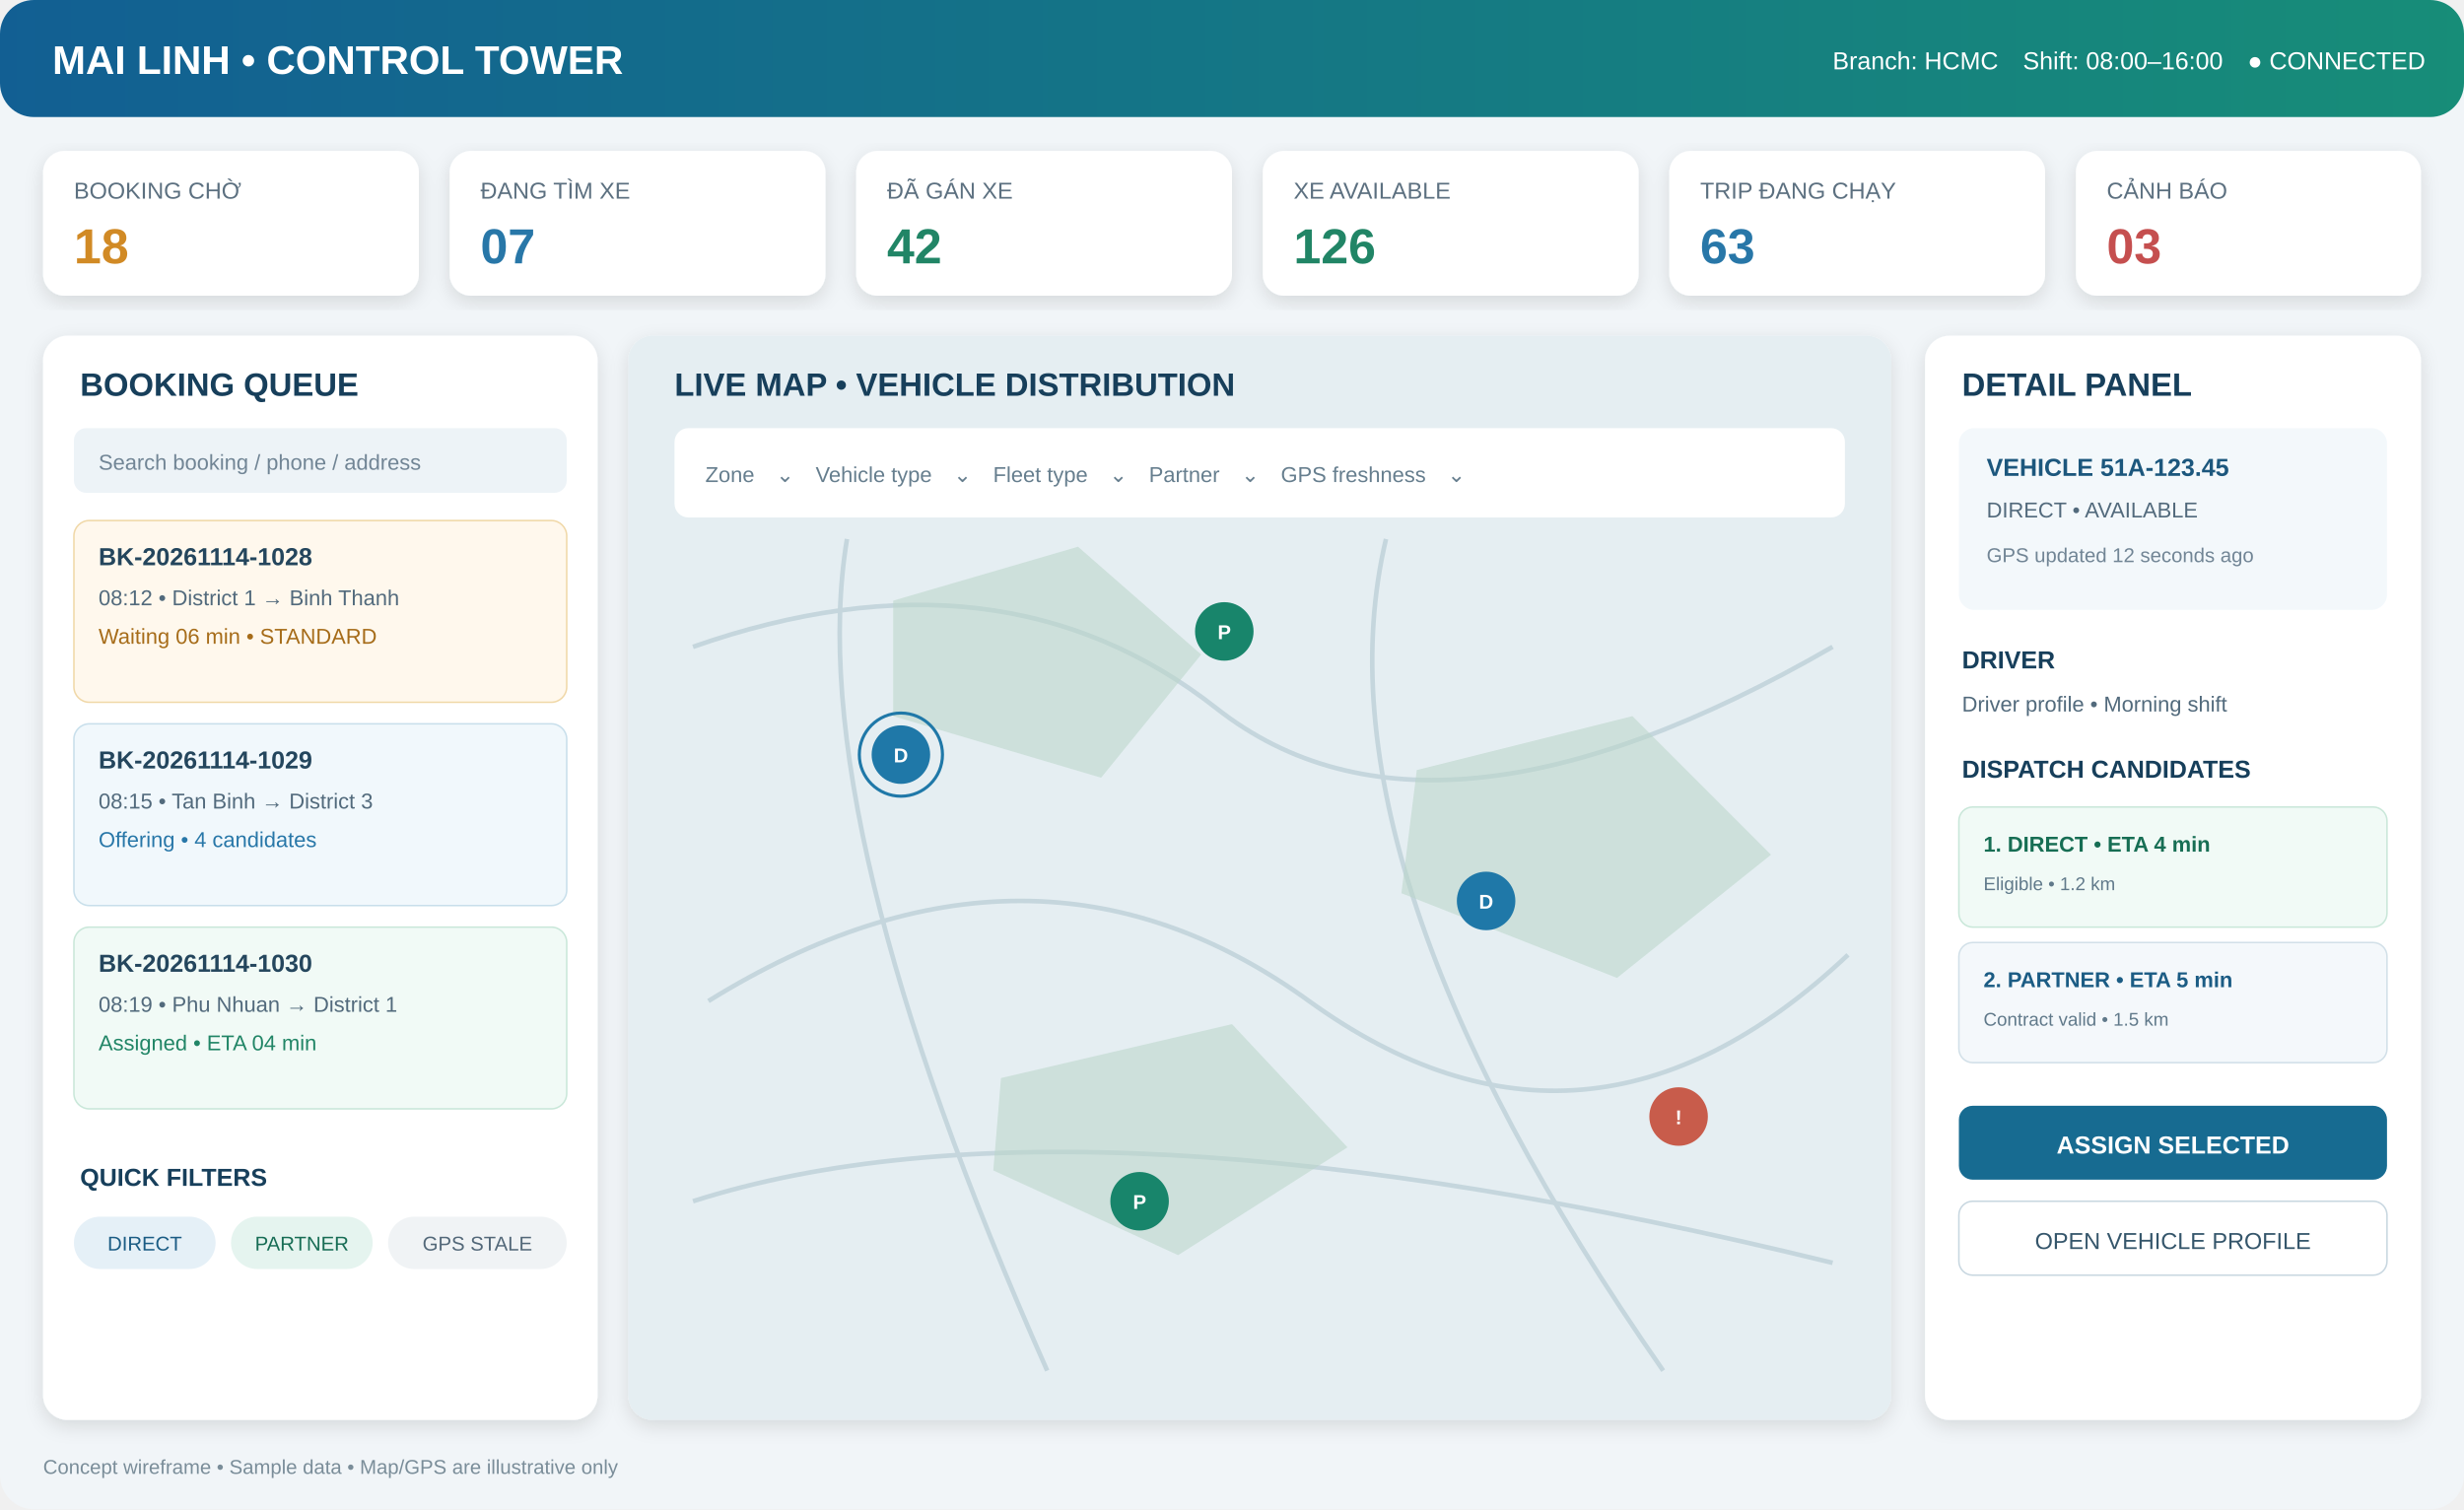
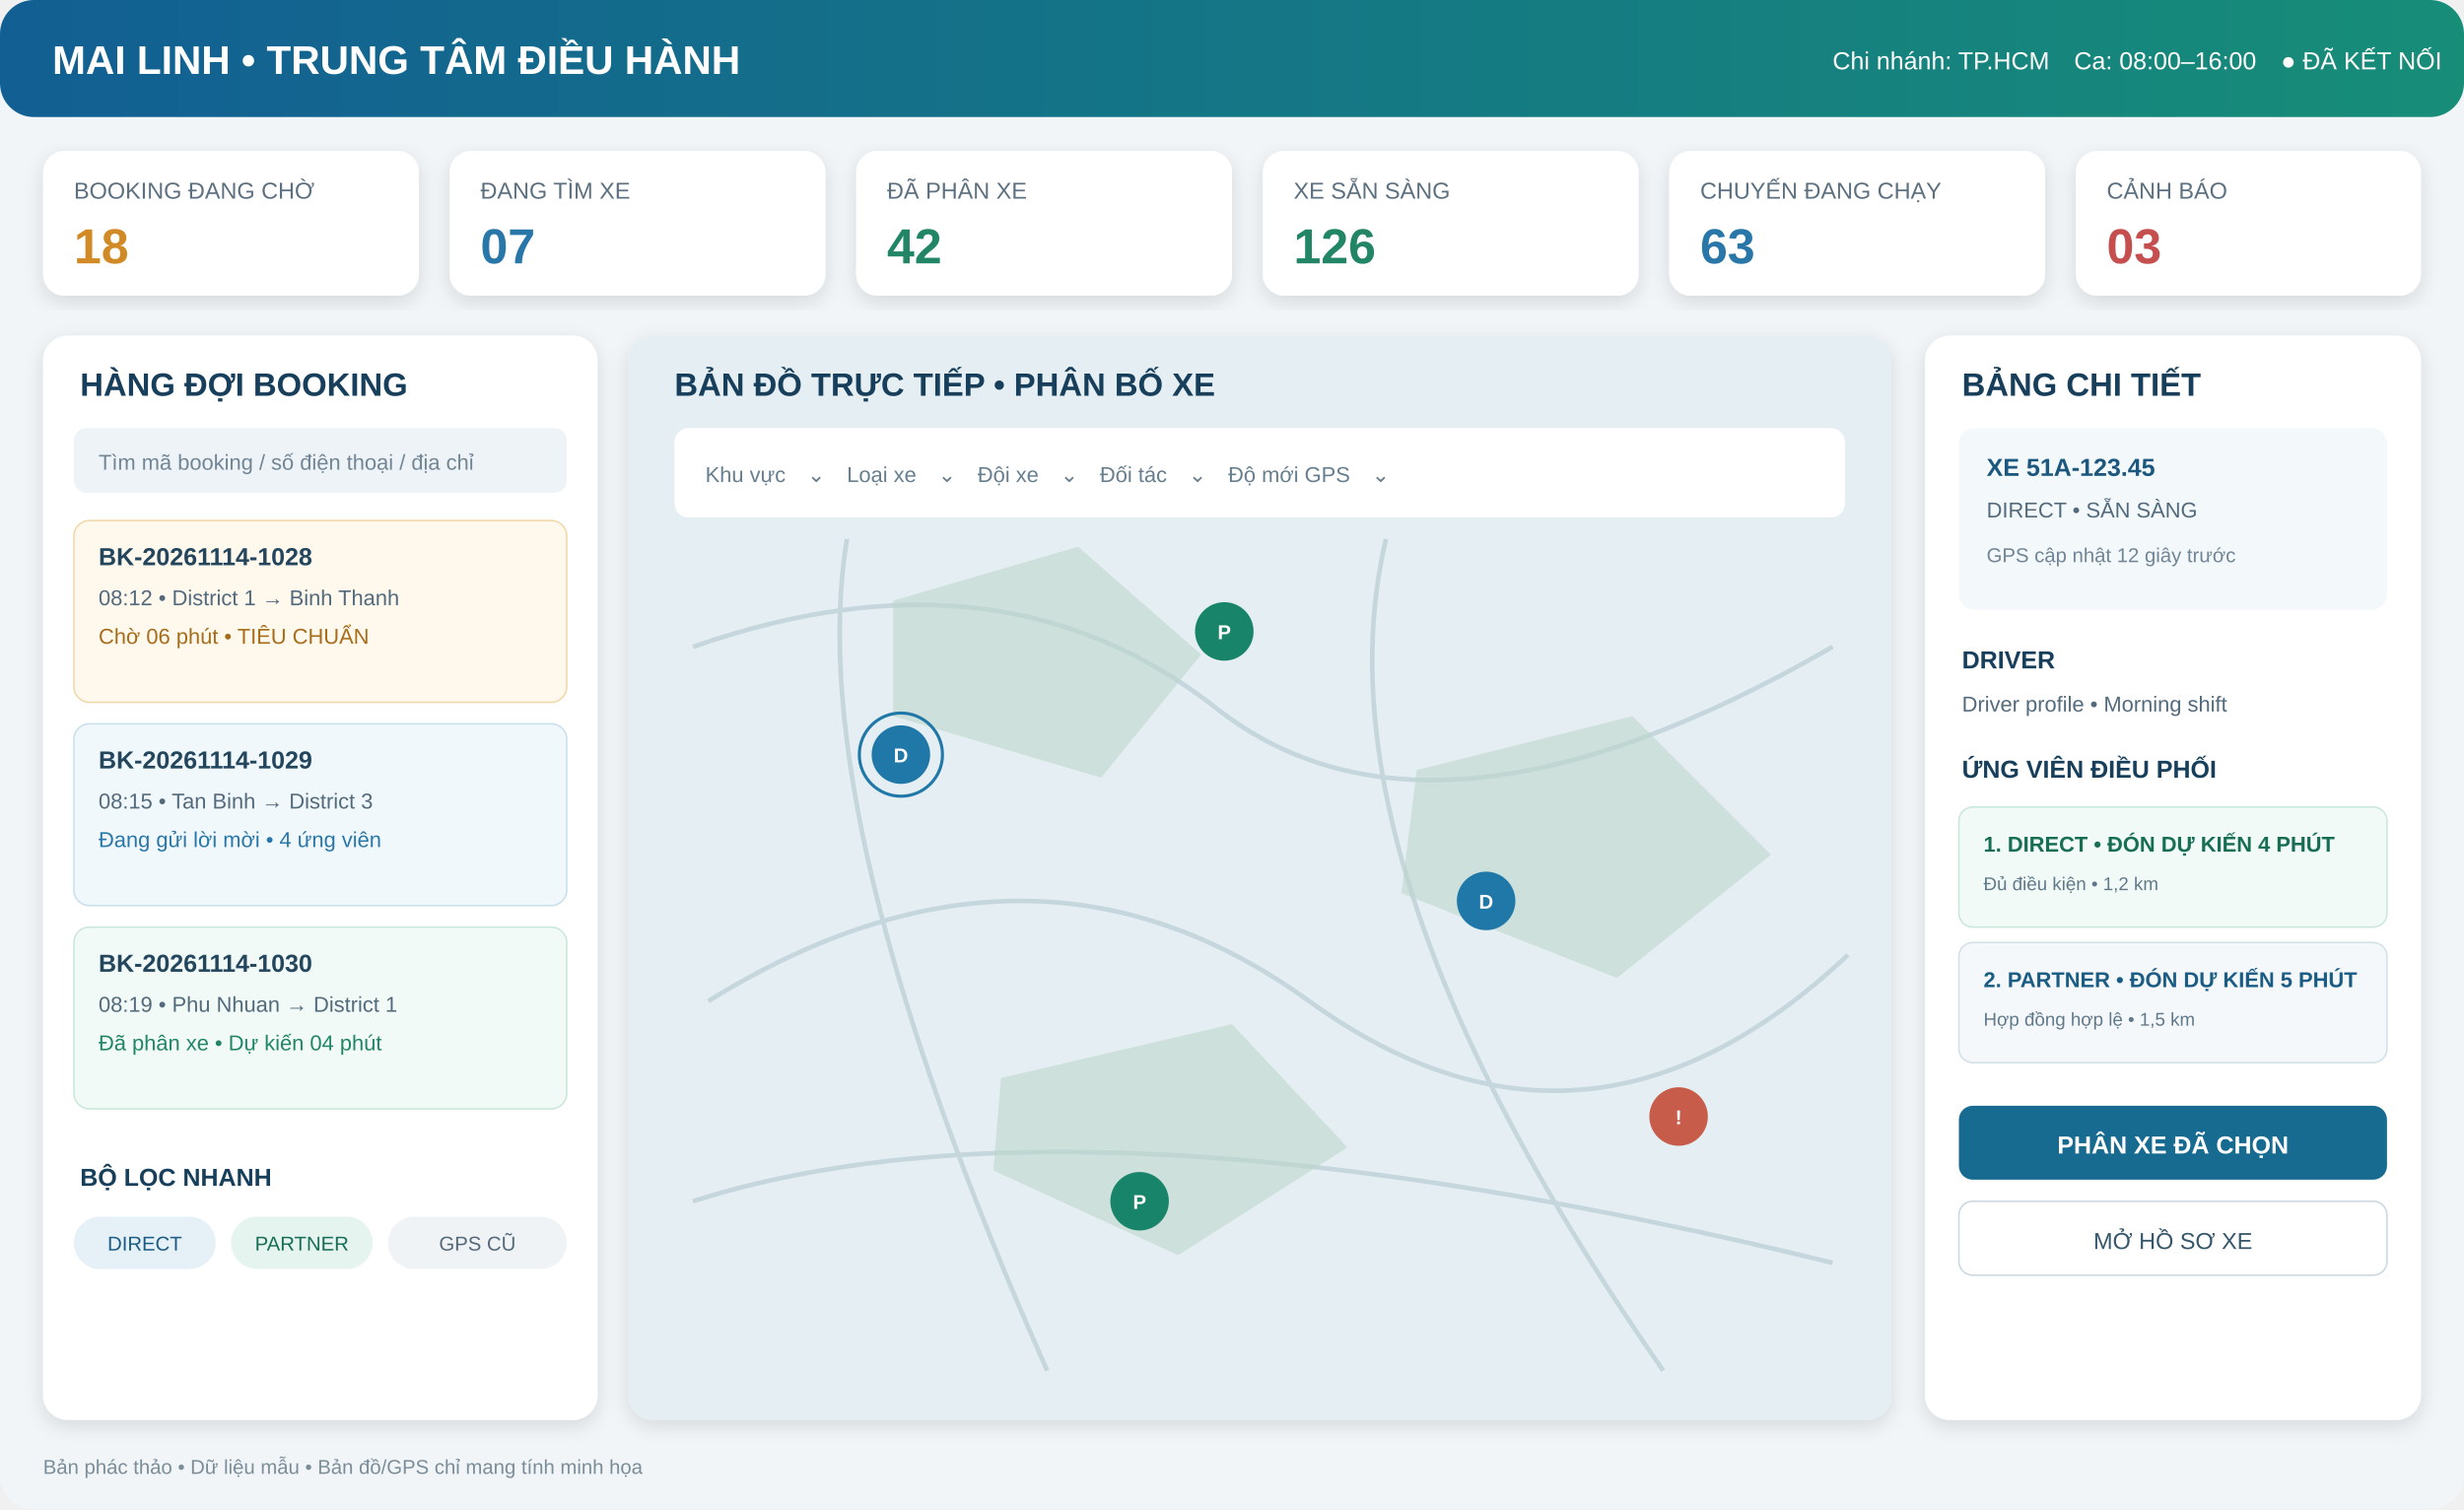
<svg xmlns="http://www.w3.org/2000/svg" width="1600" height="980" viewBox="0 0 1600 980">
  <defs>
    <linearGradient id="head" x2="1">
      <stop stop-color="#125F93" />
      <stop offset="1" stop-color="#178D78" />
    </linearGradient>
    <filter id="shadow">
      <feDropShadow dx="0" dy="4" stdDeviation="6" flood-opacity=".12" />
    </filter>
  </defs>
  <rect width="1600" height="980" rx="22" fill="#F1F5F8" />
  <rect width="1600" height="76" rx="22" fill="url(#head)" />
-   <text x="34" y="48" font-family="Arial" font-size="26" font-weight="700" fill="#fff">MAI LINH • CONTROL TOWER</text>
-   <text x="1190" y="45" font-family="Arial" font-size="16" fill="#fff">Branch: HCMC　Shift: 08:00–16:00　● CONNECTED</text>
+   <text x="34" y="48" font-family="Arial" font-size="26" font-weight="700" fill="#fff">MAI LINH • TRUNG TÂM ĐIỀU HÀNH</text>
+   <text x="1190" y="45" font-family="Arial" font-size="16" fill="#fff">Chi nhánh: TP.HCM　Ca: 08:00–16:00　● ĐÃ KẾT NỐI</text>
  <g filter="url(#shadow)">
    <rect x="28" y="98" width="244" height="94" rx="14" fill="#fff" />
    <rect x="292" y="98" width="244" height="94" rx="14" fill="#fff" />
    <rect x="556" y="98" width="244" height="94" rx="14" fill="#fff" />
    <rect x="820" y="98" width="244" height="94" rx="14" fill="#fff" />
    <rect x="1084" y="98" width="244" height="94" rx="14" fill="#fff" />
    <rect x="1348" y="98" width="224" height="94" rx="14" fill="#fff" />
  </g>
  <g font-family="Arial" fill="#5C7080" font-size="15">
-     <text x="48" y="129">BOOKING CHỜ</text>
+     <text x="48" y="129">BOOKING ĐANG CHỜ</text>
    <text x="312" y="129">ĐANG TÌM XE</text>
-     <text x="576" y="129">ĐÃ GÁN XE</text>
-     <text x="840" y="129">XE AVAILABLE</text>
-     <text x="1104" y="129">TRIP ĐANG CHẠY</text>
+     <text x="576" y="129">ĐÃ PHÂN XE</text>
+     <text x="840" y="129">XE SẴN SÀNG</text>
+     <text x="1104" y="129">CHUYẾN ĐANG CHẠY</text>
    <text x="1368" y="129">CẢNH BÁO</text>
  </g>
  <g font-family="Arial" font-size="32" font-weight="700">
    <text x="48" y="171" fill="#D18A25">18</text>
    <text x="312" y="171" fill="#2877A8">07</text>
    <text x="576" y="171" fill="#218566">42</text>
    <text x="840" y="171" fill="#218566">126</text>
    <text x="1104" y="171" fill="#2877A8">63</text>
    <text x="1368" y="171" fill="#C54F4F">03</text>
  </g>
  <rect x="28" y="218" width="360" height="704" rx="16" fill="#fff" filter="url(#shadow)" />
-   <text x="52" y="257" font-family="Arial" font-size="21" font-weight="700" fill="#173F5B">BOOKING QUEUE</text>
+   <text x="52" y="257" font-family="Arial" font-size="21" font-weight="700" fill="#173F5B">HÀNG ĐỢI BOOKING</text>
  <rect x="48" y="278" width="320" height="42" rx="8" fill="#EDF3F7" />
-   <text x="64" y="305" font-family="Arial" font-size="14" fill="#718595">Search booking / phone / address</text>
+   <text x="64" y="305" font-family="Arial" font-size="14" fill="#718595">Tìm mã booking / số điện thoại / địa chỉ</text>
  <g font-family="Arial">
    <rect x="48" y="338" width="320" height="118" rx="10" fill="#FFF8ED" stroke="#F0D8A8" />
    <text x="64" y="367" font-size="16" font-weight="700" fill="#24465D">BK-20261114-1028</text>
    <text x="64" y="393" font-size="14" fill="#526A7C">08:12 • District 1 → Binh Thanh</text>
-     <text x="64" y="418" font-size="14" fill="#A66C19">Waiting 06 min • STANDARD</text>
+     <text x="64" y="418" font-size="14" fill="#A66C19">Chờ 06 phút • TIÊU CHUẨN</text>
    <rect x="48" y="470" width="320" height="118" rx="10" fill="#F1F8FC" stroke="#C8DFEB" />
    <text x="64" y="499" font-size="16" font-weight="700" fill="#24465D">BK-20261114-1029</text>
    <text x="64" y="525" font-size="14" fill="#526A7C">08:15 • Tan Binh → District 3</text>
-     <text x="64" y="550" font-size="14" fill="#2877A8">Offering • 4 candidates</text>
+     <text x="64" y="550" font-size="14" fill="#2877A8">Đang gửi lời mời • 4 ứng viên</text>
    <rect x="48" y="602" width="320" height="118" rx="10" fill="#F1FAF6" stroke="#C9E7D9" />
    <text x="64" y="631" font-size="16" font-weight="700" fill="#24465D">BK-20261114-1030</text>
    <text x="64" y="657" font-size="14" fill="#526A7C">08:19 • Phu Nhuan → District 1</text>
-     <text x="64" y="682" font-size="14" fill="#218566">Assigned • ETA 04 min</text>
+     <text x="64" y="682" font-size="14" fill="#218566">Đã phân xe • Dự kiến 04 phút</text>
  </g>
-   <text x="52" y="770" font-family="Arial" font-size="16" font-weight="700" fill="#173F5B">QUICK FILTERS</text>
+   <text x="52" y="770" font-family="Arial" font-size="16" font-weight="700" fill="#173F5B">BỘ LỌC NHANH</text>
  <g font-family="Arial" font-size="13">
    <rect x="48" y="790" width="92" height="34" rx="17" fill="#E5F0F7" />
    <text x="94" y="812" text-anchor="middle" fill="#1B5C84">DIRECT</text>
    <rect x="150" y="790" width="92" height="34" rx="17" fill="#E5F4EF" />
    <text x="196" y="812" text-anchor="middle" fill="#176D55">PARTNER</text>
    <rect x="252" y="790" width="116" height="34" rx="17" fill="#F0F3F5" />
-     <text x="310" y="812" text-anchor="middle" fill="#536879">GPS STALE</text>
+     <text x="310" y="812" text-anchor="middle" fill="#536879">GPS CŨ</text>
  </g>
  <rect x="408" y="218" width="820" height="704" rx="16" fill="#E5EEF2" filter="url(#shadow)" />
-   <text x="438" y="257" font-family="Arial" font-size="21" font-weight="700" fill="#173F5B">LIVE MAP • VEHICLE DISTRIBUTION</text>
+   <text x="438" y="257" font-family="Arial" font-size="21" font-weight="700" fill="#173F5B">BẢN ĐỒ TRỰC TIẾP • PHÂN BỐ XE</text>
  <rect x="438" y="278" width="760" height="58" rx="9" fill="#fff" />
-   <text x="458" y="313" font-family="Arial" font-size="14" fill="#667E8E">Zone　⌄　Vehicle type　⌄　Fleet type　⌄　Partner　⌄　GPS freshness　⌄</text>
+   <text x="458" y="313" font-family="Arial" font-size="14" fill="#667E8E">Khu vực　⌄　Loại xe　⌄　Đội xe　⌄　Đối tác　⌄　Độ mới GPS　⌄</text>
  <g stroke="#C5D6DD" stroke-width="3" fill="none">
    <path d="M450 420 Q650 350 790 460 T1190 420" />
    <path d="M460 650 Q670 520 850 650 T1200 620" />
    <path d="M550 350 Q520 530 680 890" />
    <path d="M900 350 Q850 560 1080 890" />
    <path d="M450 780 Q700 700 1190 820" />
  </g>
  <g fill="#B9D5C8" opacity=".55">
    <path d="M580 390 l120 -35 80 70 -65 80 -135 -40z" />
    <path d="M920 500 l140 -35 90 90 -100 80 -140 -55z" />
    <path d="M650 700 l150 -35 75 80 -110 70 -120 -55z" />
  </g>
  <g font-family="Arial" font-size="13" font-weight="700" text-anchor="middle">
    <circle cx="585" cy="490" r="19" fill="#1F78A8" />
    <text x="585" y="495" fill="#fff">D</text>
    <circle cx="585" cy="490" r="27" fill="none" stroke="#1F78A8" stroke-width="2" />
    <circle cx="795" cy="410" r="19" fill="#18856B" />
    <text x="795" y="415" fill="#fff">P</text>
    <circle cx="965" cy="585" r="19" fill="#1F78A8" />
    <text x="965" y="590" fill="#fff">D</text>
    <circle cx="1090" cy="725" r="19" fill="#C85C4B" />
    <text x="1090" y="730" fill="#fff">!</text>
    <circle cx="740" cy="780" r="19" fill="#18856B" />
    <text x="740" y="785" fill="#fff">P</text>
  </g>
  <rect x="1250" y="218" width="322" height="704" rx="16" fill="#fff" filter="url(#shadow)" />
-   <text x="1274" y="257" font-family="Arial" font-size="21" font-weight="700" fill="#173F5B">DETAIL PANEL</text>
+   <text x="1274" y="257" font-family="Arial" font-size="21" font-weight="700" fill="#173F5B">BẢNG CHI TIẾT</text>
  <rect x="1272" y="278" width="278" height="118" rx="10" fill="#F3F8FB" />
-   <text x="1290" y="309" font-family="Arial" font-size="16" font-weight="700" fill="#1C577D">VEHICLE 51A-123.45</text>
-   <text x="1290" y="336" font-family="Arial" font-size="14" fill="#526A7C">DIRECT • AVAILABLE</text>
-   <text x="1290" y="365" font-family="Arial" font-size="13" fill="#718595">GPS updated 12 seconds ago</text>
+   <text x="1290" y="309" font-family="Arial" font-size="16" font-weight="700" fill="#1C577D">XE 51A-123.45</text>
+   <text x="1290" y="336" font-family="Arial" font-size="14" fill="#526A7C">DIRECT • SẴN SÀNG</text>
+   <text x="1290" y="365" font-family="Arial" font-size="13" fill="#718595">GPS cập nhật 12 giây trước</text>
  <text x="1274" y="434" font-family="Arial" font-size="16" font-weight="700" fill="#173F5B">DRIVER</text>
  <text x="1274" y="462" font-family="Arial" font-size="14" fill="#526A7C">Driver profile • Morning shift</text>
-   <text x="1274" y="505" font-family="Arial" font-size="16" font-weight="700" fill="#173F5B">DISPATCH CANDIDATES</text>
+   <text x="1274" y="505" font-family="Arial" font-size="16" font-weight="700" fill="#173F5B">ỨNG VIÊN ĐIỀU PHỐI</text>
  <rect x="1272" y="524" width="278" height="78" rx="9" fill="#F1FAF6" stroke="#C9E7D9" />
-   <text x="1288" y="553" font-family="Arial" font-size="14" font-weight="700" fill="#176E54">1. DIRECT • ETA 4 min</text>
-   <text x="1288" y="578" font-family="Arial" font-size="12" fill="#60798A">Eligible • 1.2 km</text>
+   <text x="1288" y="553" font-family="Arial" font-size="14" font-weight="700" fill="#176E54">1. DIRECT • ĐÓN DỰ KIẾN 4 PHÚT</text>
+   <text x="1288" y="578" font-family="Arial" font-size="12" fill="#60798A">Đủ điều kiện • 1,2 km</text>
  <rect x="1272" y="612" width="278" height="78" rx="9" fill="#F4F8FB" stroke="#D2E0E8" />
-   <text x="1288" y="641" font-family="Arial" font-size="14" font-weight="700" fill="#1B5C84">2. PARTNER • ETA 5 min</text>
-   <text x="1288" y="666" font-family="Arial" font-size="12" fill="#60798A">Contract valid • 1.5 km</text>
+   <text x="1288" y="641" font-family="Arial" font-size="14" font-weight="700" fill="#1B5C84">2. PARTNER • ĐÓN DỰ KIẾN 5 PHÚT</text>
+   <text x="1288" y="666" font-family="Arial" font-size="12" fill="#60798A">Hợp đồng hợp lệ • 1,5 km</text>
  <rect x="1272" y="718" width="278" height="48" rx="9" fill="#176B91" />
-   <text x="1411" y="749" text-anchor="middle" font-family="Arial" font-size="16" font-weight="700" fill="#fff">ASSIGN SELECTED</text>
+   <text x="1411" y="749" text-anchor="middle" font-family="Arial" font-size="16" font-weight="700" fill="#fff">PHÂN XE ĐÃ CHỌN</text>
  <rect x="1272" y="780" width="278" height="48" rx="9" fill="#fff" stroke="#C8D7E0" />
-   <text x="1411" y="811" text-anchor="middle" font-family="Arial" font-size="15" fill="#35566B">OPEN VEHICLE PROFILE</text>
-   <text x="28" y="957" font-family="Arial" font-size="13" fill="#7A8D99">Concept wireframe • Sample data • Map/GPS are illustrative only</text>
+   <text x="1411" y="811" text-anchor="middle" font-family="Arial" font-size="15" fill="#35566B">MỞ HỒ SƠ XE</text>
+   <text x="28" y="957" font-family="Arial" font-size="13" fill="#7A8D99">Bản phác thảo • Dữ liệu mẫu • Bản đồ/GPS chỉ mang tính minh họa</text>
</svg>
